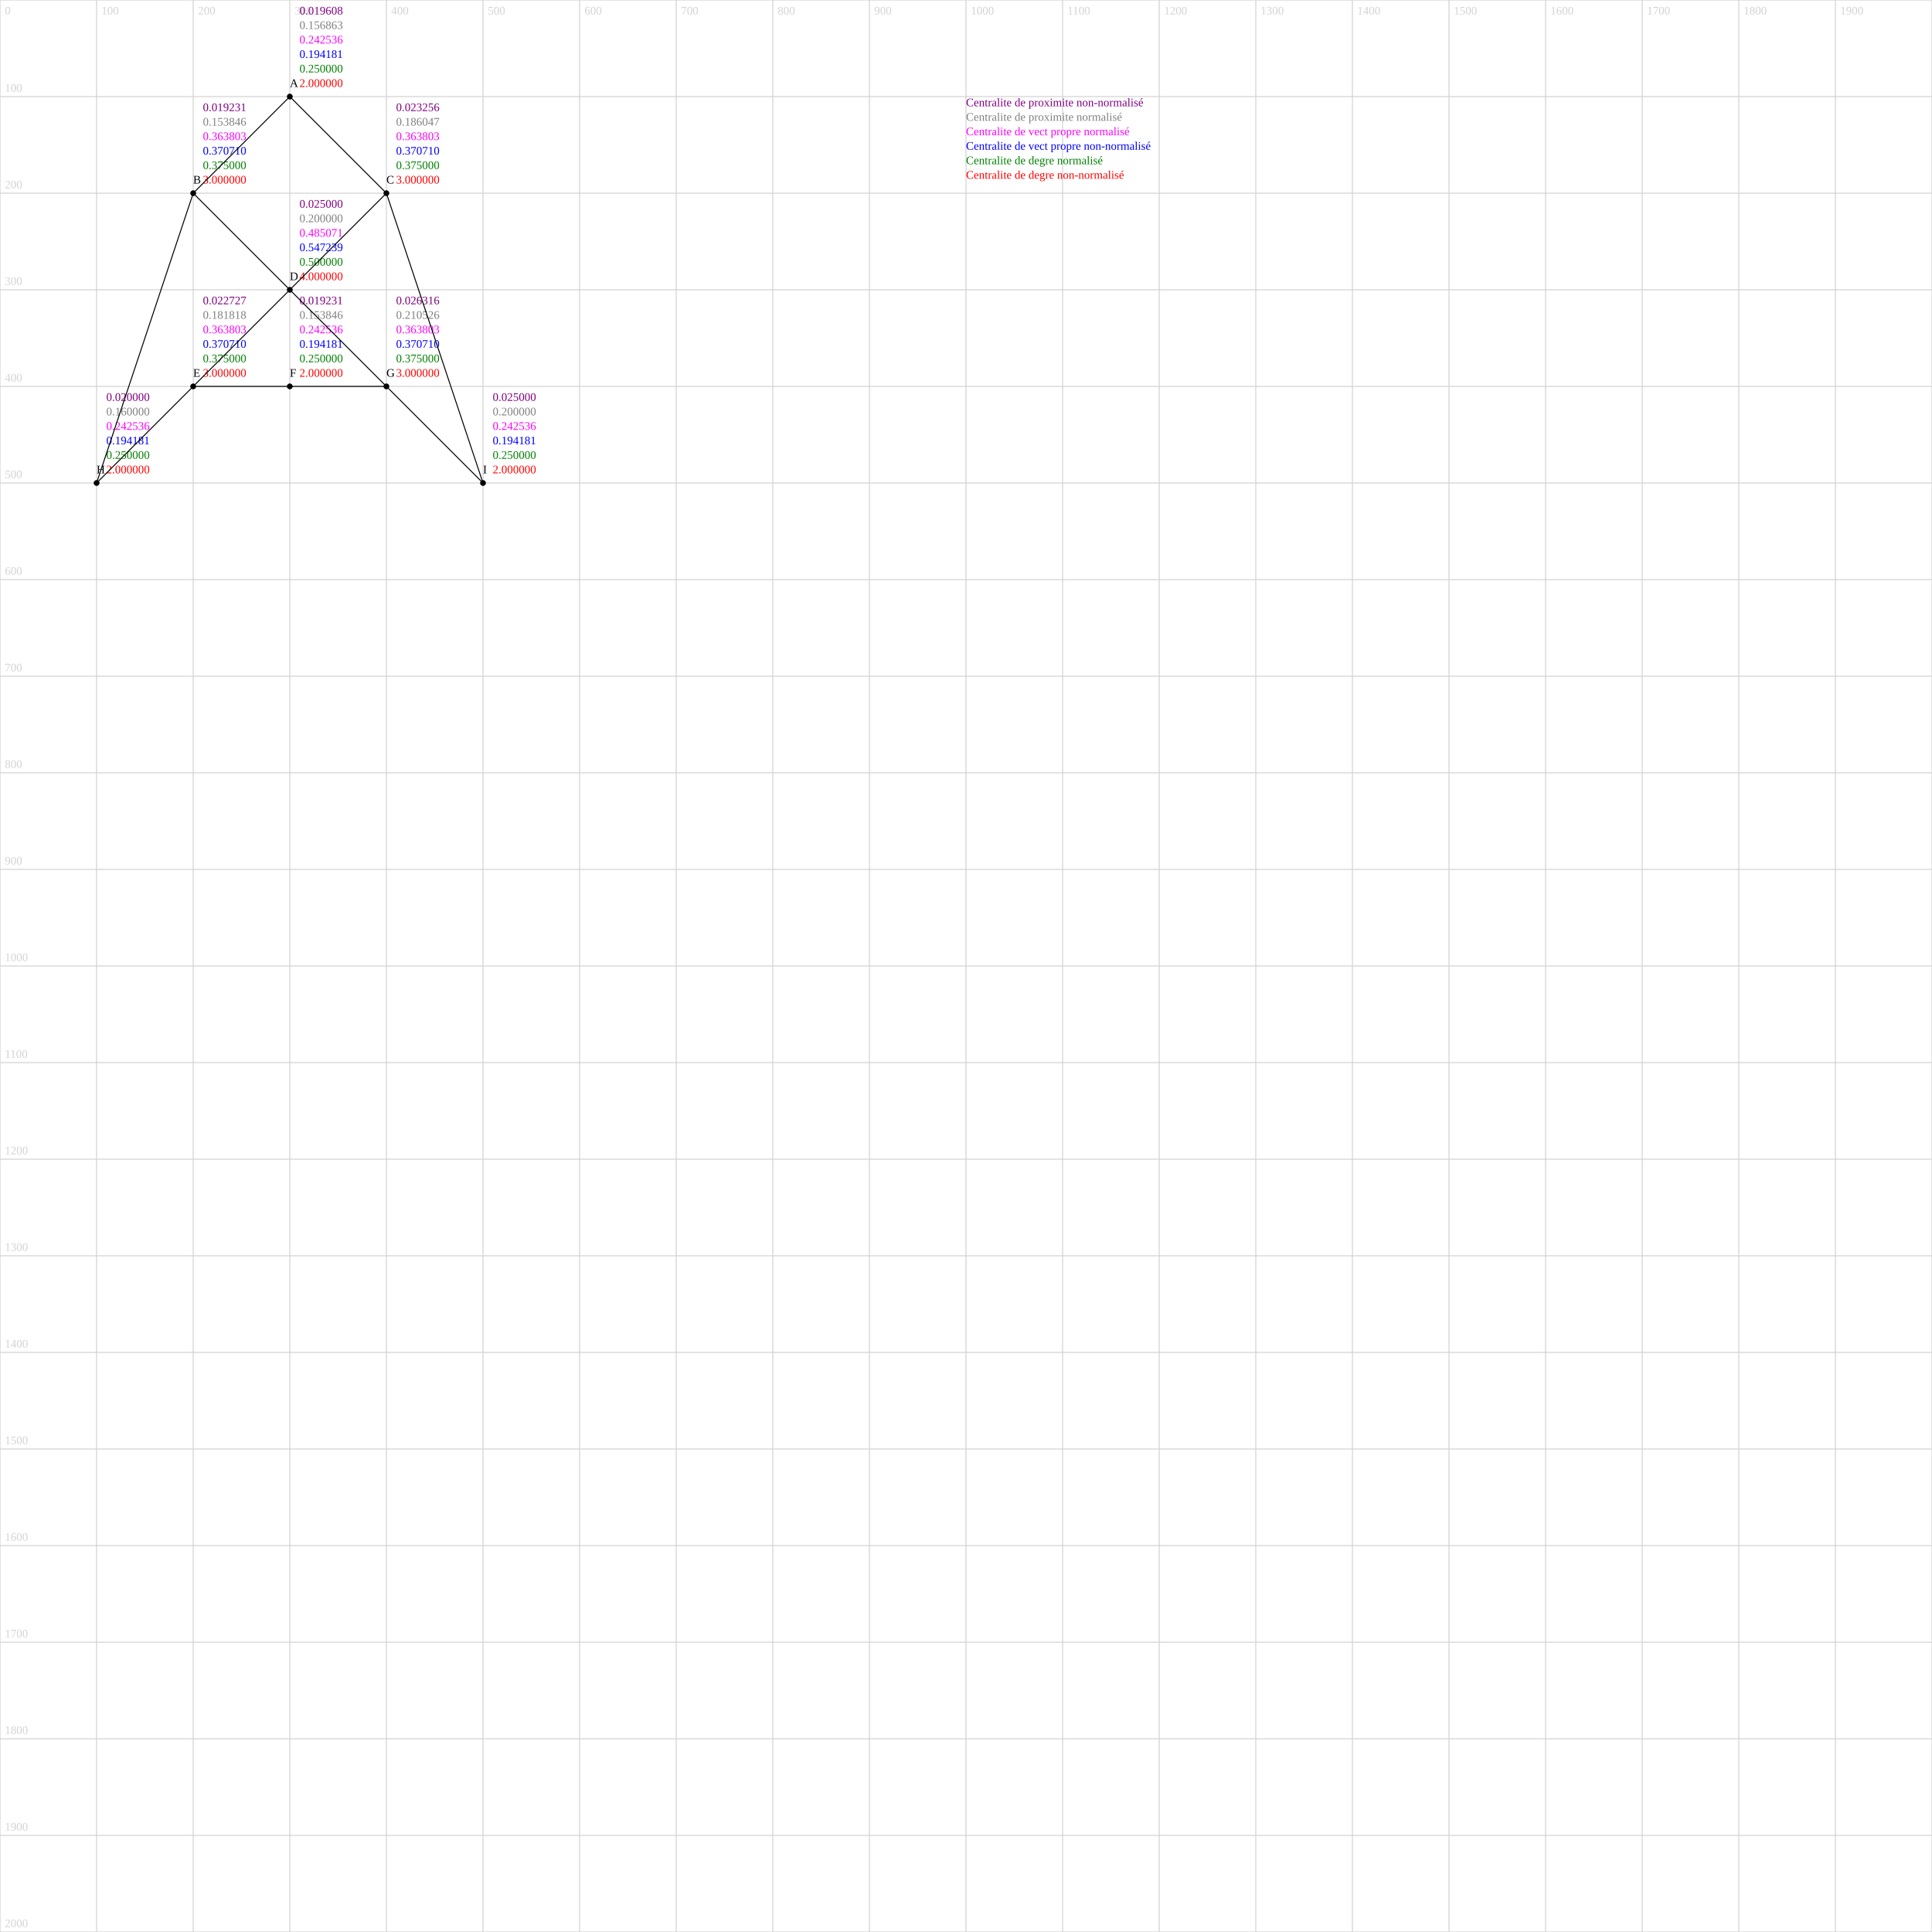
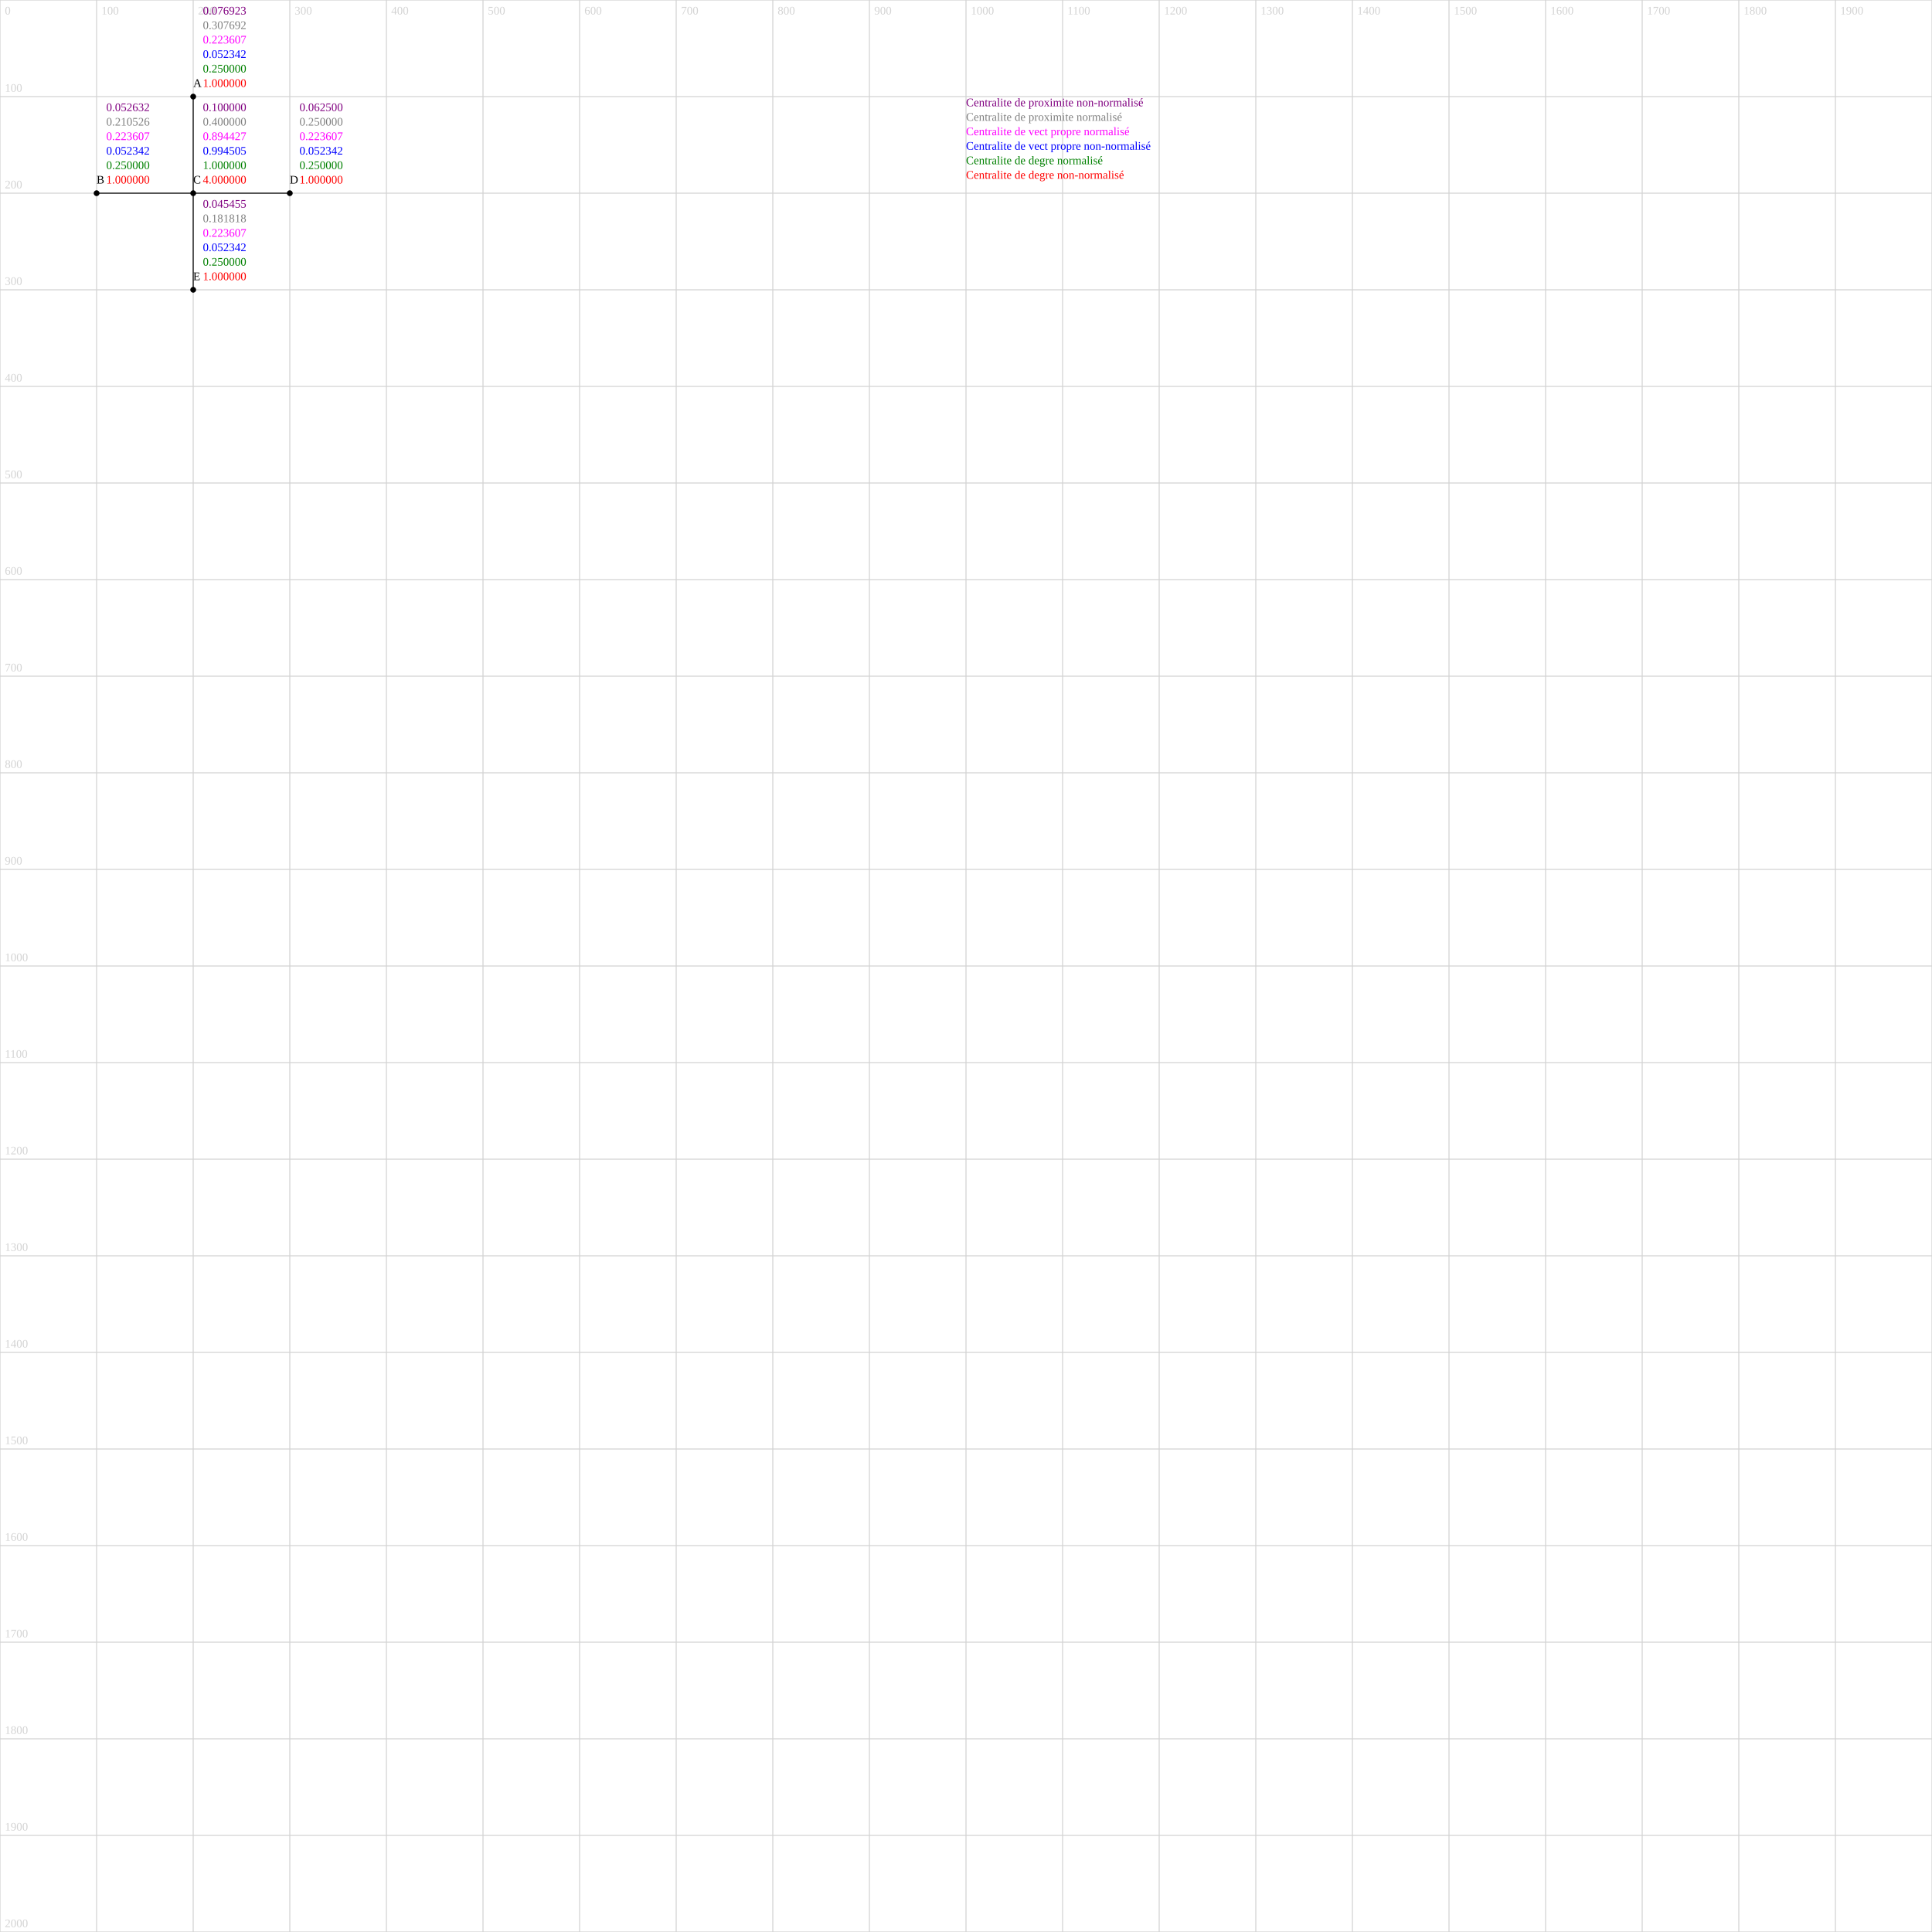
<svg xmlns="http://www.w3.org/2000/svg" version="1.1" width="2000" height="2000">
  <line x1="0" y1="0" x2="2000" y2="0" stroke="lightgrey" />
  <text x="5" y="-5" fill="lightgrey">0</text>
  <line x1="0" y1="100" x2="2000" y2="100" stroke="lightgrey" />
  <text x="5" y="95" fill="lightgrey">100</text>
  <line x1="0" y1="200" x2="2000" y2="200" stroke="lightgrey" />
  <text x="5" y="195" fill="lightgrey">200</text>
  <line x1="0" y1="300" x2="2000" y2="300" stroke="lightgrey" />
  <text x="5" y="295" fill="lightgrey">300</text>
  <line x1="0" y1="400" x2="2000" y2="400" stroke="lightgrey" />
  <text x="5" y="395" fill="lightgrey">400</text>
  <line x1="0" y1="500" x2="2000" y2="500" stroke="lightgrey" />
  <text x="5" y="495" fill="lightgrey">500</text>
  <line x1="0" y1="600" x2="2000" y2="600" stroke="lightgrey" />
  <text x="5" y="595" fill="lightgrey">600</text>
  <line x1="0" y1="700" x2="2000" y2="700" stroke="lightgrey" />
  <text x="5" y="695" fill="lightgrey">700</text>
  <line x1="0" y1="800" x2="2000" y2="800" stroke="lightgrey" />
  <text x="5" y="795" fill="lightgrey">800</text>
  <line x1="0" y1="900" x2="2000" y2="900" stroke="lightgrey" />
  <text x="5" y="895" fill="lightgrey">900</text>
  <line x1="0" y1="1000" x2="2000" y2="1000" stroke="lightgrey" />
  <text x="5" y="995" fill="lightgrey">1000</text>
  <line x1="0" y1="1100" x2="2000" y2="1100" stroke="lightgrey" />
  <text x="5" y="1095" fill="lightgrey">1100</text>
  <line x1="0" y1="1200" x2="2000" y2="1200" stroke="lightgrey" />
  <text x="5" y="1195" fill="lightgrey">1200</text>
  <line x1="0" y1="1300" x2="2000" y2="1300" stroke="lightgrey" />
  <text x="5" y="1295" fill="lightgrey">1300</text>
  <line x1="0" y1="1400" x2="2000" y2="1400" stroke="lightgrey" />
  <text x="5" y="1395" fill="lightgrey">1400</text>
  <line x1="0" y1="1500" x2="2000" y2="1500" stroke="lightgrey" />
  <text x="5" y="1495" fill="lightgrey">1500</text>
  <line x1="0" y1="1600" x2="2000" y2="1600" stroke="lightgrey" />
  <text x="5" y="1595" fill="lightgrey">1600</text>
  <line x1="0" y1="1700" x2="2000" y2="1700" stroke="lightgrey" />
  <text x="5" y="1695" fill="lightgrey">1700</text>
  <line x1="0" y1="1800" x2="2000" y2="1800" stroke="lightgrey" />
  <text x="5" y="1795" fill="lightgrey">1800</text>
  <line x1="0" y1="1900" x2="2000" y2="1900" stroke="lightgrey" />
  <text x="5" y="1895" fill="lightgrey">1900</text>
  <line x1="0" y1="2000" x2="2000" y2="2000" stroke="lightgrey" />
  <text x="5" y="1995" fill="lightgrey">2000</text>
  <line x1="0" y1="0" x2="0" y2="2000" stroke="lightgrey" />
  <text x="5" y="15" fill="lightgrey">0</text>
  <line x1="100" y1="0" x2="100" y2="2000" stroke="lightgrey" />
  <text x="105" y="15" fill="lightgrey">100</text>
  <line x1="200" y1="0" x2="200" y2="2000" stroke="lightgrey" />
  <text x="205" y="15" fill="lightgrey">200</text>
  <line x1="300" y1="0" x2="300" y2="2000" stroke="lightgrey" />
  <text x="305" y="15" fill="lightgrey">300</text>
  <line x1="400" y1="0" x2="400" y2="2000" stroke="lightgrey" />
  <text x="405" y="15" fill="lightgrey">400</text>
  <line x1="500" y1="0" x2="500" y2="2000" stroke="lightgrey" />
  <text x="505" y="15" fill="lightgrey">500</text>
  <line x1="600" y1="0" x2="600" y2="2000" stroke="lightgrey" />
  <text x="605" y="15" fill="lightgrey">600</text>
  <line x1="700" y1="0" x2="700" y2="2000" stroke="lightgrey" />
  <text x="705" y="15" fill="lightgrey">700</text>
  <line x1="800" y1="0" x2="800" y2="2000" stroke="lightgrey" />
  <text x="805" y="15" fill="lightgrey">800</text>
  <line x1="900" y1="0" x2="900" y2="2000" stroke="lightgrey" />
  <text x="905" y="15" fill="lightgrey">900</text>
  <line x1="1000" y1="0" x2="1000" y2="2000" stroke="lightgrey" />
  <text x="1005" y="15" fill="lightgrey">1000</text>
  <line x1="1100" y1="0" x2="1100" y2="2000" stroke="lightgrey" />
  <text x="1105" y="15" fill="lightgrey">1100</text>
  <line x1="1200" y1="0" x2="1200" y2="2000" stroke="lightgrey" />
  <text x="1205" y="15" fill="lightgrey">1200</text>
  <line x1="1300" y1="0" x2="1300" y2="2000" stroke="lightgrey" />
  <text x="1305" y="15" fill="lightgrey">1300</text>
  <line x1="1400" y1="0" x2="1400" y2="2000" stroke="lightgrey" />
  <text x="1405" y="15" fill="lightgrey">1400</text>
  <line x1="1500" y1="0" x2="1500" y2="2000" stroke="lightgrey" />
  <text x="1505" y="15" fill="lightgrey">1500</text>
  <line x1="1600" y1="0" x2="1600" y2="2000" stroke="lightgrey" />
  <text x="1605" y="15" fill="lightgrey">1600</text>
  <line x1="1700" y1="0" x2="1700" y2="2000" stroke="lightgrey" />
  <text x="1705" y="15" fill="lightgrey">1700</text>
  <line x1="1800" y1="0" x2="1800" y2="2000" stroke="lightgrey" />
  <text x="1805" y="15" fill="lightgrey">1800</text>
  <line x1="1900" y1="0" x2="1900" y2="2000" stroke="lightgrey" />
  <text x="1905" y="15" fill="lightgrey">1900</text>
  <line x1="2000" y1="0" x2="2000" y2="2000" stroke="lightgrey" />
  <text x="2005" y="15" fill="lightgrey">2000</text>
  <text x="1000" y="110" fill="purple">Centralite de proximite non-normalisé</text>
  <text x="1000" y="125" fill="gray">Centralite de proximite normalisé</text>
  <text x="1000" y="140" fill="magenta">Centralite de vect propre normalisé</text>
  <text x="1000" y="155" fill="blue">Centralite de vect propre non-normalisé</text>
  <text x="1000" y="170" fill="green">Centralite de degre normalisé</text>
  <text x="1000" y="185" fill="red">Centralite de degre non-normalisé</text>
-   <circle cx="300" cy="100" r="3" fill="black" />
-   <text x="300" y="90" fill="black">A</text>
-   <text x="310" y="90" fill="red">2.000000</text>
-   <text x="310" y="75" fill="green">0.250000</text>
-   <text x="310" y="60" fill="blue">0.194181</text>
-   <text x="310" y="45" fill="magenta">0.242536</text>
-   <text x="310" y="30" fill="gray">0.156863</text>
-   <text x="310" y="15" fill="purple">0.019608</text>
+   <circle cx="200" cy="100" r="3" fill="black" />
+   <text x="200" y="90" fill="black">A</text>
+   <text x="210" y="90" fill="red">1.000000</text>
+   <text x="210" y="75" fill="green">0.250000</text>
+   <text x="210" y="60" fill="blue">0.052342</text>
+   <text x="210" y="45" fill="magenta">0.223607</text>
+   <text x="210" y="30" fill="gray">0.307692</text>
+   <text x="210" y="15" fill="purple">0.076923</text>
+   <circle cx="100" cy="200" r="3" fill="black" />
+   <text x="100" y="190" fill="black">B</text>
+   <text x="110" y="190" fill="red">1.000000</text>
+   <text x="110" y="175" fill="green">0.250000</text>
+   <text x="110" y="160" fill="blue">0.052342</text>
+   <text x="110" y="145" fill="magenta">0.223607</text>
+   <text x="110" y="130" fill="gray">0.210526</text>
+   <text x="110" y="115" fill="purple">0.052632</text>
  <circle cx="200" cy="200" r="3" fill="black" />
-   <text x="200" y="190" fill="black">B</text>
-   <text x="210" y="190" fill="red">3.000000</text>
-   <text x="210" y="175" fill="green">0.375000</text>
-   <text x="210" y="160" fill="blue">0.370710</text>
-   <text x="210" y="145" fill="magenta">0.363803</text>
-   <text x="210" y="130" fill="gray">0.153846</text>
-   <text x="210" y="115" fill="purple">0.019231</text>
-   <circle cx="400" cy="200" r="3" fill="black" />
-   <text x="400" y="190" fill="black">C</text>
-   <text x="410" y="190" fill="red">3.000000</text>
-   <text x="410" y="175" fill="green">0.375000</text>
-   <text x="410" y="160" fill="blue">0.370710</text>
-   <text x="410" y="145" fill="magenta">0.363803</text>
-   <text x="410" y="130" fill="gray">0.186047</text>
-   <text x="410" y="115" fill="purple">0.023256</text>
-   <circle cx="300" cy="300" r="3" fill="black" />
-   <text x="300" y="290" fill="black">D</text>
-   <text x="310" y="290" fill="red">4.000000</text>
-   <text x="310" y="275" fill="green">0.500000</text>
-   <text x="310" y="260" fill="blue">0.547239</text>
-   <text x="310" y="245" fill="magenta">0.485071</text>
-   <text x="310" y="230" fill="gray">0.200000</text>
-   <text x="310" y="215" fill="purple">0.025000</text>
-   <circle cx="200" cy="400" r="3" fill="black" />
-   <text x="200" y="390" fill="black">E</text>
-   <text x="210" y="390" fill="red">3.000000</text>
-   <text x="210" y="375" fill="green">0.375000</text>
-   <text x="210" y="360" fill="blue">0.370710</text>
-   <text x="210" y="345" fill="magenta">0.363803</text>
-   <text x="210" y="330" fill="gray">0.181818</text>
-   <text x="210" y="315" fill="purple">0.022727</text>
-   <circle cx="300" cy="400" r="3" fill="black" />
-   <text x="300" y="390" fill="black">F</text>
-   <text x="310" y="390" fill="red">2.000000</text>
-   <text x="310" y="375" fill="green">0.250000</text>
-   <text x="310" y="360" fill="blue">0.194181</text>
-   <text x="310" y="345" fill="magenta">0.242536</text>
-   <text x="310" y="330" fill="gray">0.153846</text>
-   <text x="310" y="315" fill="purple">0.019231</text>
-   <circle cx="400" cy="400" r="3" fill="black" />
-   <text x="400" y="390" fill="black">G</text>
-   <text x="410" y="390" fill="red">3.000000</text>
-   <text x="410" y="375" fill="green">0.375000</text>
-   <text x="410" y="360" fill="blue">0.370710</text>
-   <text x="410" y="345" fill="magenta">0.363803</text>
-   <text x="410" y="330" fill="gray">0.210526</text>
-   <text x="410" y="315" fill="purple">0.026316</text>
-   <circle cx="100" cy="500" r="3" fill="black" />
-   <text x="100" y="490" fill="black">H</text>
-   <text x="110" y="490" fill="red">2.000000</text>
-   <text x="110" y="475" fill="green">0.250000</text>
-   <text x="110" y="460" fill="blue">0.194181</text>
-   <text x="110" y="445" fill="magenta">0.242536</text>
-   <text x="110" y="430" fill="gray">0.160000</text>
-   <text x="110" y="415" fill="purple">0.020000</text>
-   <circle cx="500" cy="500" r="3" fill="black" />
-   <text x="500" y="490" fill="black">I</text>
-   <text x="510" y="490" fill="red">2.000000</text>
-   <text x="510" y="475" fill="green">0.250000</text>
-   <text x="510" y="460" fill="blue">0.194181</text>
-   <text x="510" y="445" fill="magenta">0.242536</text>
-   <text x="510" y="430" fill="gray">0.200000</text>
-   <text x="510" y="415" fill="purple">0.025000</text>
-   <line x1="300" y1="100" x2="200" y2="200" stroke="black" />
-   <line x1="300" y1="100" x2="400" y2="200" stroke="black" />
-   <line x1="200" y1="200" x2="300" y2="300" stroke="black" />
-   <line x1="400" y1="200" x2="300" y2="300" stroke="black" />
-   <line x1="300" y1="300" x2="200" y2="400" stroke="black" />
-   <line x1="300" y1="300" x2="400" y2="400" stroke="black" />
-   <line x1="200" y1="200" x2="100" y2="500" stroke="black" />
-   <line x1="400" y1="200" x2="500" y2="500" stroke="black" />
-   <line x1="200" y1="400" x2="300" y2="400" stroke="black" />
-   <line x1="300" y1="400" x2="400" y2="400" stroke="black" />
-   <line x1="400" y1="400" x2="500" y2="500" stroke="black" />
-   <line x1="200" y1="400" x2="100" y2="500" stroke="black" />
+   <text x="200" y="190" fill="black">C</text>
+   <text x="210" y="190" fill="red">4.000000</text>
+   <text x="210" y="175" fill="green">1.000000</text>
+   <text x="210" y="160" fill="blue">0.994505</text>
+   <text x="210" y="145" fill="magenta">0.894427</text>
+   <text x="210" y="130" fill="gray">0.400000</text>
+   <text x="210" y="115" fill="purple">0.100000</text>
+   <circle cx="300" cy="200" r="3" fill="black" />
+   <text x="300" y="190" fill="black">D</text>
+   <text x="310" y="190" fill="red">1.000000</text>
+   <text x="310" y="175" fill="green">0.250000</text>
+   <text x="310" y="160" fill="blue">0.052342</text>
+   <text x="310" y="145" fill="magenta">0.223607</text>
+   <text x="310" y="130" fill="gray">0.250000</text>
+   <text x="310" y="115" fill="purple">0.062500</text>
+   <circle cx="200" cy="300" r="3" fill="black" />
+   <text x="200" y="290" fill="black">E</text>
+   <text x="210" y="290" fill="red">1.000000</text>
+   <text x="210" y="275" fill="green">0.250000</text>
+   <text x="210" y="260" fill="blue">0.052342</text>
+   <text x="210" y="245" fill="magenta">0.223607</text>
+   <text x="210" y="230" fill="gray">0.181818</text>
+   <text x="210" y="215" fill="purple">0.045455</text>
+   <line x1="200" y1="100" x2="200" y2="200" stroke="black" />
+   <line x1="100" y1="200" x2="200" y2="200" stroke="black" />
+   <line x1="200" y1="200" x2="300" y2="200" stroke="black" />
+   <line x1="200" y1="200" x2="200" y2="300" stroke="black" />
</svg>
